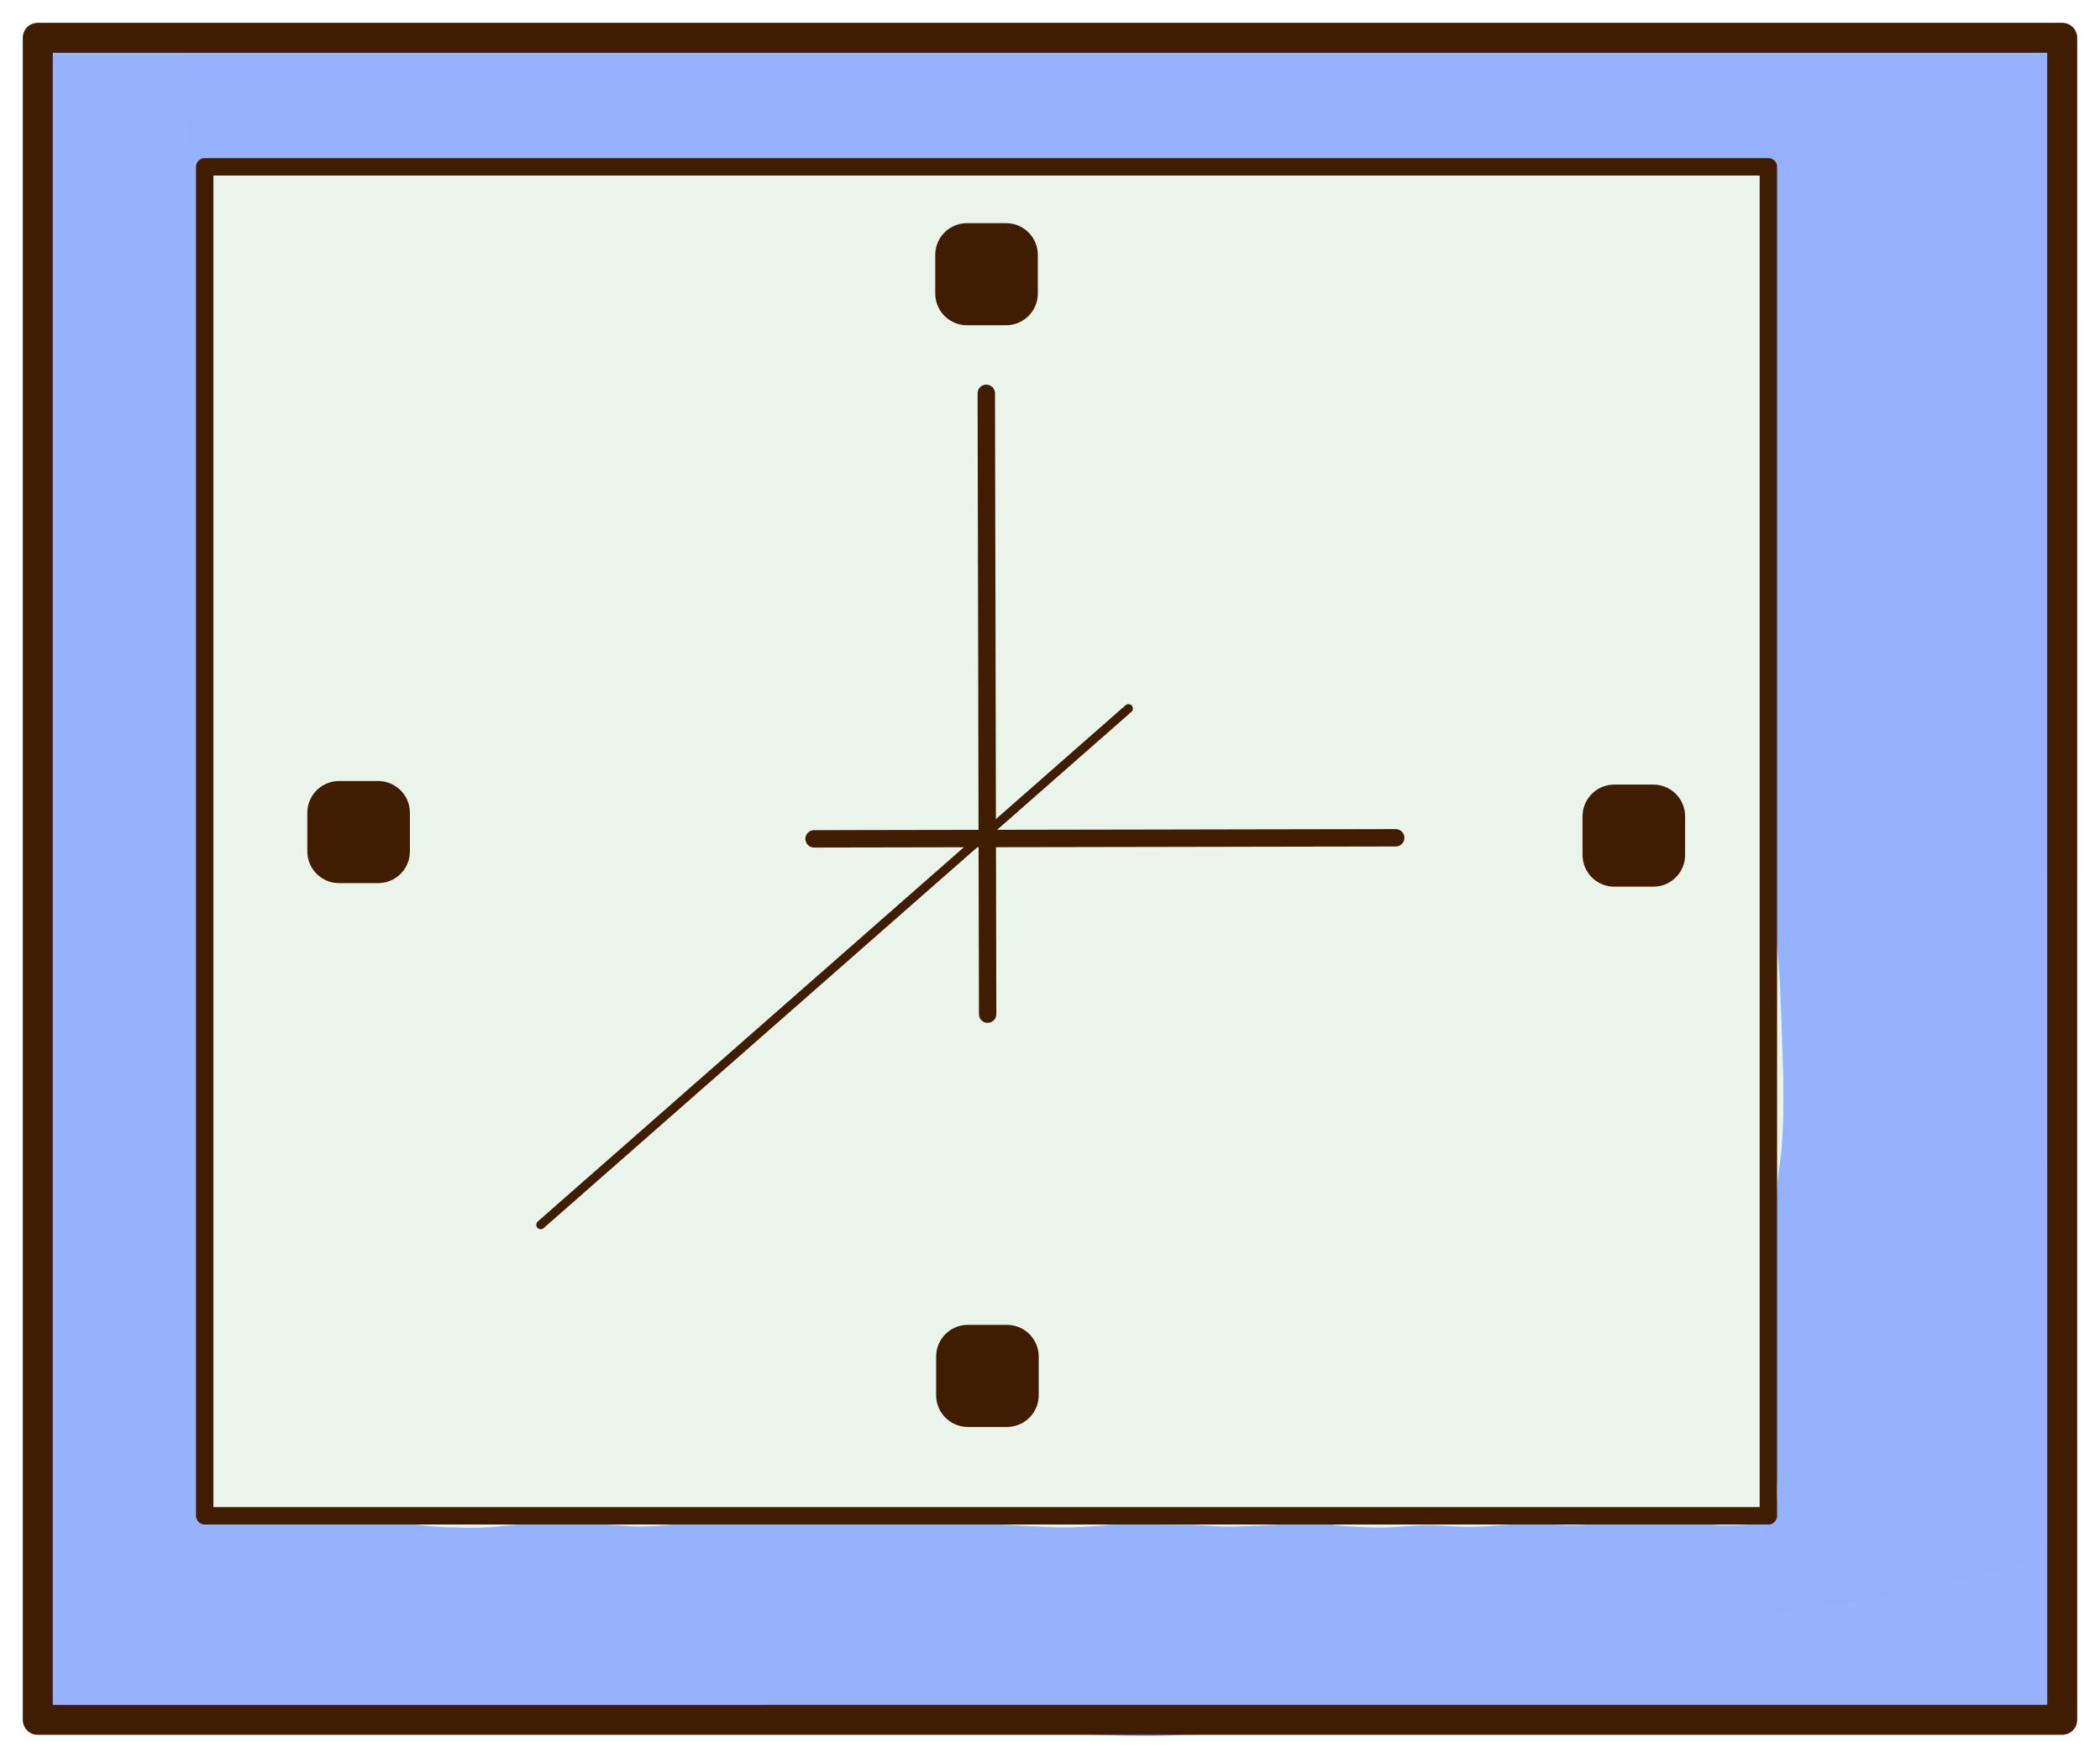
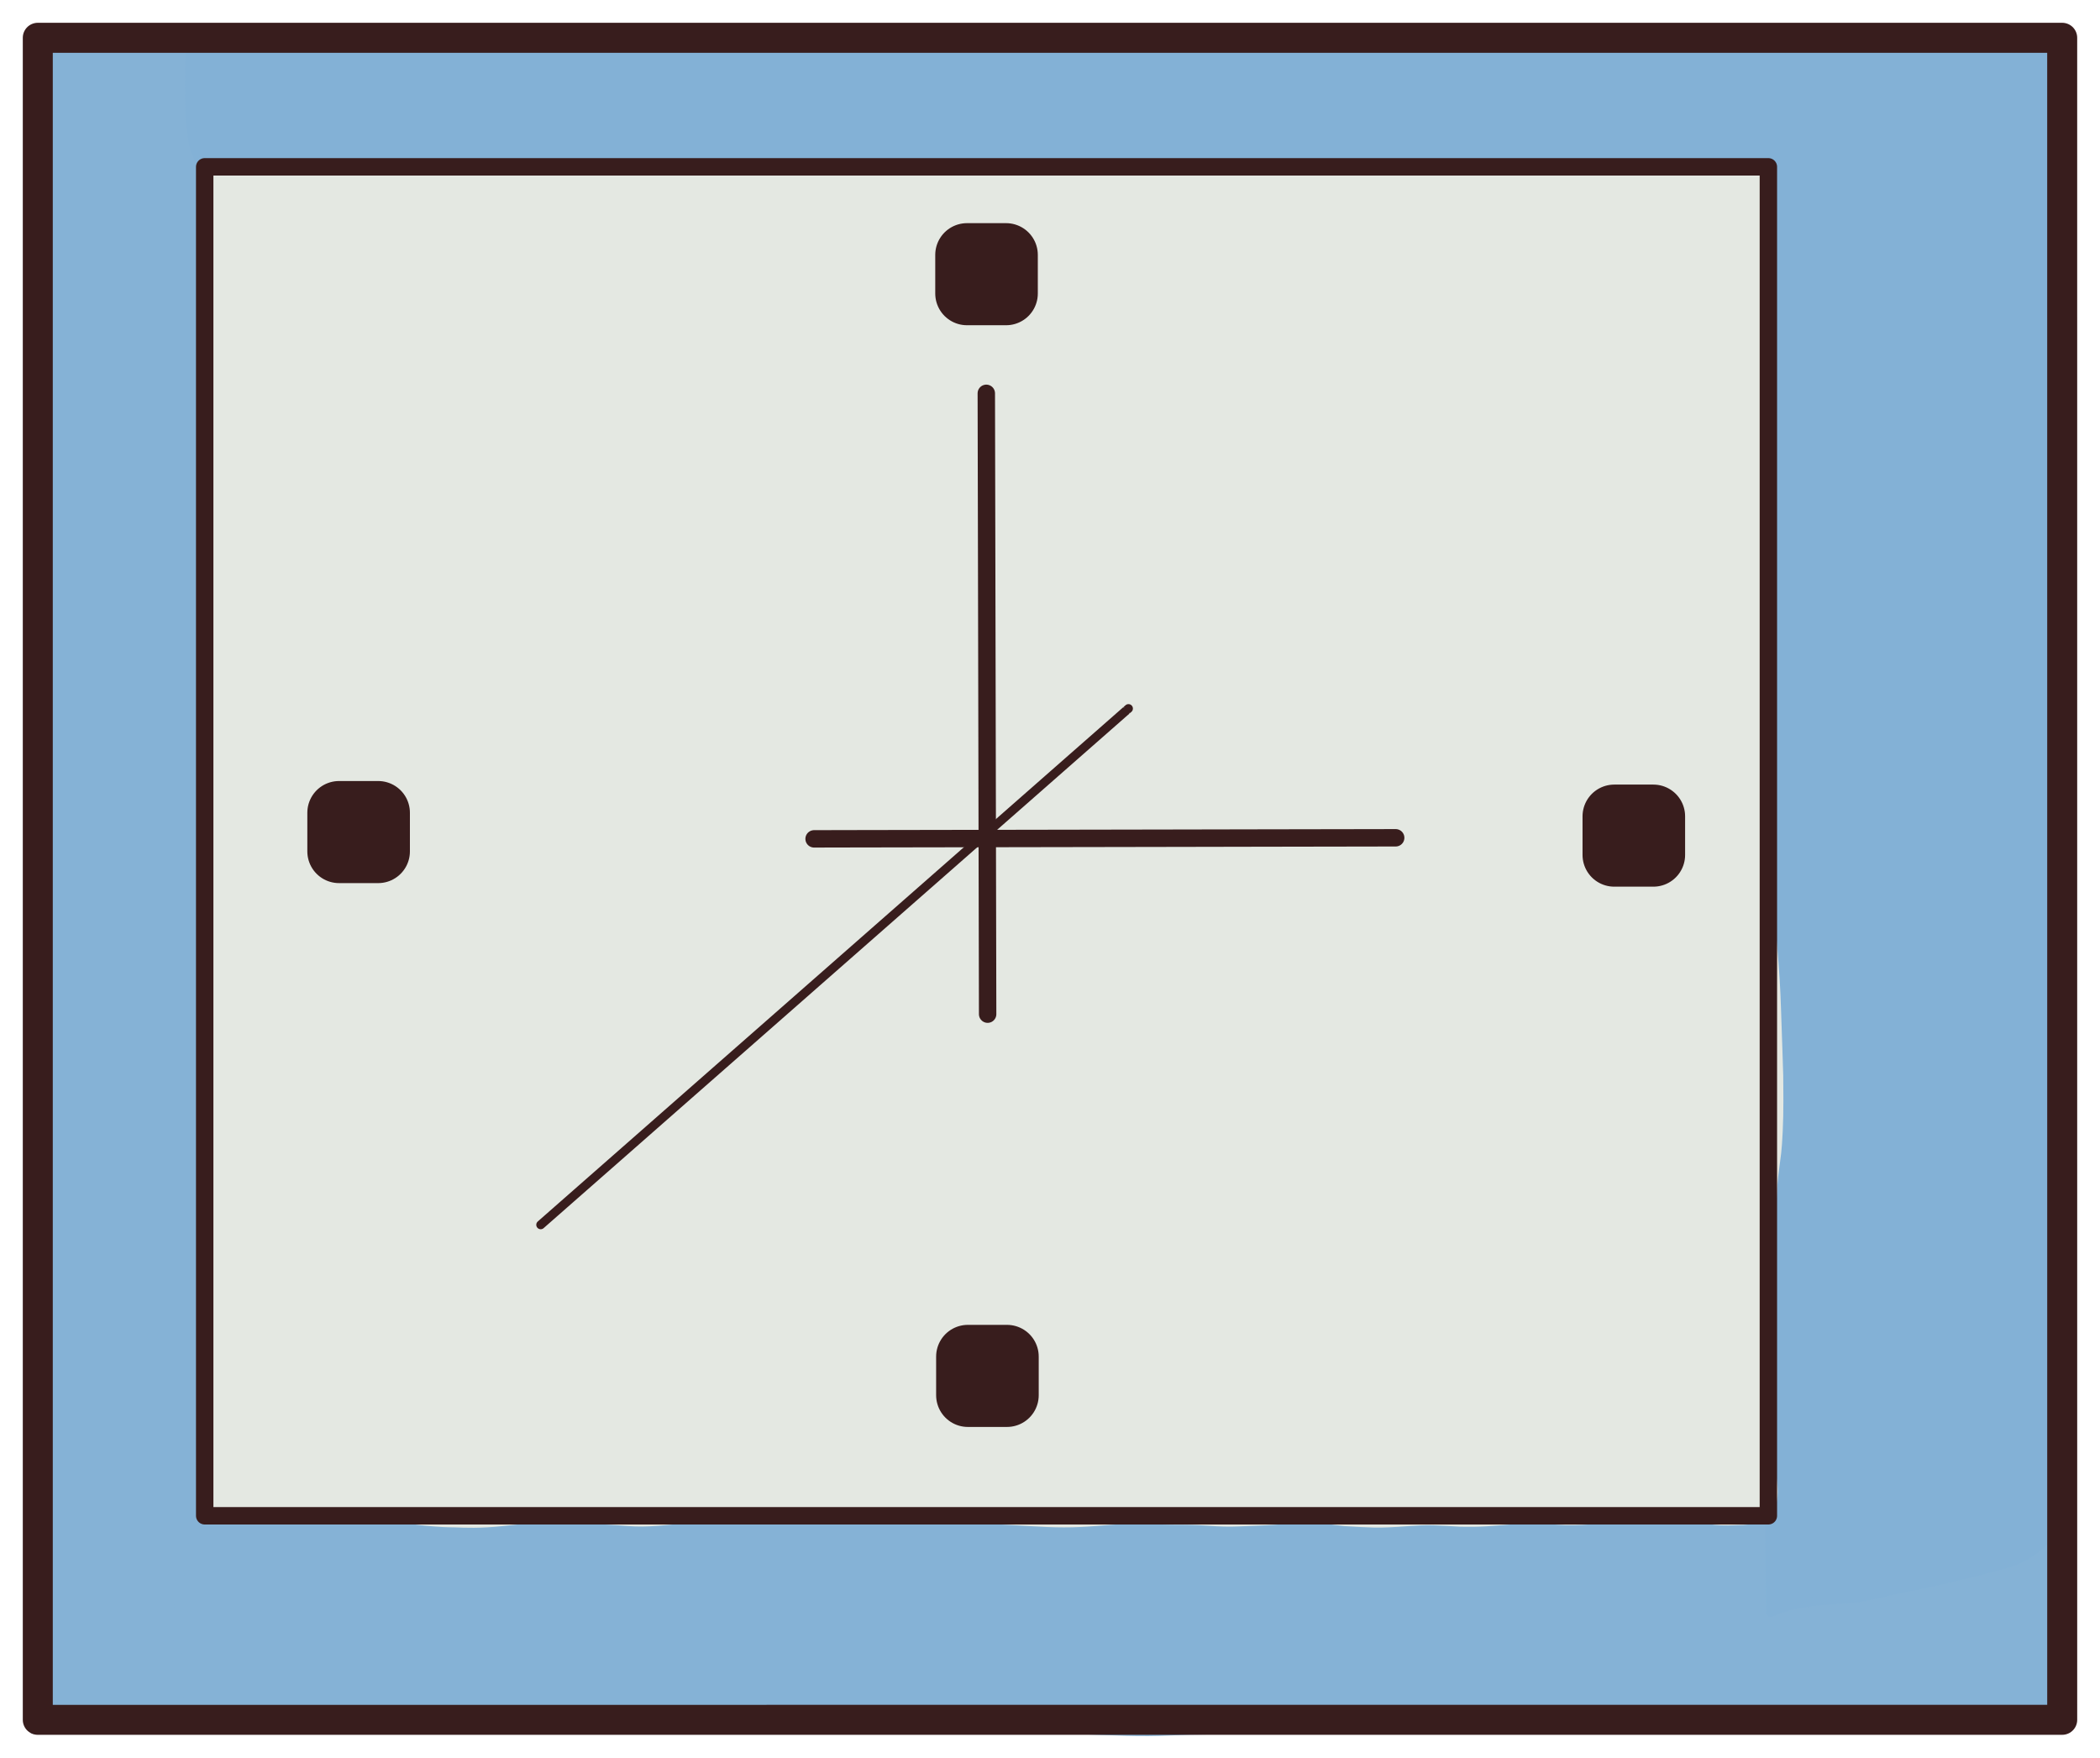
- <svg xmlns="http://www.w3.org/2000/svg" width="157.975" height="132.228" viewBox="-556.641 1191.061 118.481 99.171" style="filter: saturate(1.6) hue-rotate(20deg) brightness(1.1);">
-   <defs>
-     <linearGradient id="vaporOverlay" x1="0%" y1="0%" x2="100%" y2="100%">
-       <stop offset="0%" style="stop-color:rgb(255,80,220);stop-opacity:0.25" />
-       <stop offset="100%" style="stop-color:rgb(80,200,255);stop-opacity:0.25" />
-     </linearGradient>
-   </defs>
+ <svg xmlns="http://www.w3.org/2000/svg" width="157.975" height="132.228" viewBox="-556.641 1191.061 118.481 99.171">
  <g stroke-linecap="round" stroke-linejoin="round">
    <path fill="#6aa6d7" stroke="#6aa6d7" stroke-width=".5" d="M-545.504 1264.363q.002-.03-.082-.792-.084-.763-.201-2.457M-545.779 1260.494q-.015-.167.116-2.718" />
    <path fill="#85b2d6" stroke="#85b2d6" stroke-width=".5" d="M-554.404 1194.137q.031.003.82-.128.789-.13 1.387-.221.597-.091 1.51-.145.912-.053 1.443-.052.531.001.956.05.426.049.82.098.394.05.805.1.412.05.582.093.171.043.219.064.047.021.112.076.066.055.173.169.106.114.293 1.011.186.896.283 1.935.097 1.038.193 1.886.096.848.167 2.208.07 1.361.069 2.017-.001.655.001.875.003.219-.032.886t-.086 1.42q-.051.752-.203 2.307-.151 1.555-.232 2.367-.081.812-.121 1.217-.04.405-.103 1.431t-.097 1.684q-.034.657-.063 1.366-.03.708-.03 1.501-.001.793-.063 2.72t-.083 3.122q-.021 1.196-.015 1.668.005.472.012.739t.008.47q.001.203.011.761.011.558.077 2.245.034.843.055 1.464.02.62.033 1.216.012.597.021 1.131.009.535.045 1.523.036.987.077 2.31.04 1.322.047 2.056.007.734.023 1.456.015.722.042 1.677.026.955.04 1.708.014.753.016 1.579t-.004 1.457q-.006.63-.005.857.001.226-.005 1.068-.007.842-.021 2.375-.014 1.532-.035 2.765-.02 1.232-.048 2.164-.027.932-.038 1.638-.012.705-.006 1.423.006.718.023 1.093.018.374.033.629.015.255.017.967.002.712-.004 1.965-.006 1.254-.015 2.238-.01.984-.028 2.056-.019 1.072-.027 1.678-.007.606-.011.861-.005.255-.013.899-.009.644-.013 1.002-.005.358.012 1.12.016.762.053 2.082l.068 2.369q.031 1.048.063 2.153.031 1.105.034 1.732.002.628-.004 1.264-.005.636-.05 1.2-.045.563-.127.92-.082.358-.153.502-.071.144-.19.295-.118.152-.173.216-.055.064-.214.207-.159.144-.325.242-.166.097-.314.129-.149.032-.469.15-.319.118-.605.197-.286.08-.49.109-.203.028-.601.097-.399.069-.804.088-.406.018-.782.003-.376-.016-.713-.021-.337-.005-.679-.017-.342-.013-.591.004-.248.016-.386.034-.139.018-.315.031-.176.012-.418.034-.242.023-.354.029-.112.007-.518.062l-.306.08q.004-1.513.009-3.001.004-1.487.01-2.964l.01-2.953q.005-1.475.011-2.951l.01-2.951q.006-1.476.011-2.952.005-1.475.011-2.951l.01-2.951q.006-1.476.011-2.952.005-1.475.011-2.951l.01-2.951q.006-1.476.011-2.952.005-1.475.011-2.951l.01-2.951q.006-1.476.011-2.952.005-1.475.011-2.951l.01-2.951q.006-1.476.011-2.952.005-1.475.011-2.951l.01-2.951q.006-1.476.011-2.952.005-1.475.011-2.951.005-1.476.011-2.951l.01-2.952q.006-1.475.011-2.951l.01-2.951q.006-1.476.011-2.952.005-1.475.011-2.951l.01-2.951q.006-1.476.011-2.952.006-1.475.011-2.951.005-1.476.011-2.951Z" />
    <path fill="#85b2d6" stroke="#85b2d6" stroke-width=".5" d="M-545.927 1277.124q-.105.119-.324.996-.22.877-.276 2.586-.056 1.709-.072 2.568-.017.86-.059 1.644-.042.784-.033 1.166.008.382.08.615.072.233.131.335.06.102.165.207.105.106.142.135.036.028.21.12.174.091.303.132.13.04.974.153.844.113 1.795.172.951.06 1.726.115.776.056 1.283.06.506.003.884-.003t1.1-.005q.722 0 1.293.029.57.028.872.056.302.028 1.385.161 1.082.133 2.784.15 1.701.017 2.979-.016 1.277-.032 2.069-.064.791-.032 1.251-.068.46-.036 1.866-.096 1.405-.06 2.438-.09 1.033-.03 1.621-.068.588-.039 1.512-.133t2.227-.081q1.304.013 2.107.079.803.066 2.263.176 1.46.109 2.531.138 1.07.029 1.569.032.499.002 2.4.099 1.901.098 2.869.145.968.048 1.431.046.464-.001 1.247-.032.784-.032 2.826.051 2.042.082 3.291.117 1.249.036 2.478-.02 1.228-.055 2.012-.053.784.002 2.482-.039 1.698-.04 2.529-.1.831-.06 1.662-.113.83-.053 1.333-.086.503-.033 1.044-.047.54-.013.997-.022.456-.008 1.01-.015.553-.007 1.052-.013.499-.006.944-.011.446-.005.837-.009l.898-.009q.506-.005.998-.017.493-.012.956-.039.464-.028 1.011-.058.546-.03.832-.046.286-.016.617-.028.332-.013.803-.027.472-.014.929-.027.456-.014.898-.027t.798-.021q.356-.008.761-.014.406-.006.886-.031.481-.025.744-.049t.803-.008q.54.015.947.027.406.013.882.02.476.008.709.017.233.01.302.016.069.005.413.011.344.005.606.004.261 0 .48.013.218.014.368.018.15.004.697-.014.546-.018 1.292-.024.745-.006 1.363-.024.617-.018 1.211-.031.593-.013 1.369-.027.776-.013 1.369-.028.592-.015 1.002-.03.409-.016.838-.035.429-.019.877-.04.448-.022.829-.04.381-.019.854-.039t1.111.039q.638.059 1.16.143.523.085 1.142.208.62.124.963.182.344.058.451.071.108.013.393-.009.285-.022.458-.072.172-.05.272-.115.101-.065.136-.101.036-.036.096-.087.06-.052.162-.152.102-.101.181-.221.022-.104.06-.324.039-.22-.022-.655-.06-.434-.168-1.14-.107-.706-.171-1.211-.065-.506-.151-1.01-.085-.504-.12-.835-.034-.331-.03-.545.004-.215.016-.497.012-.283.031-.504.019-.222.109-.925.091-.702.122-1.165.031-.464.024-.735-.006-.27-.046-.447t-.098-.301q-.058-.125-.166-.32-.109-.196-.317-.491-.019-.03-.617-.272-.632.05-1.243.097-.612.047-1.208.091t-1.137.077q-.541.032-1.028.053-.972.041-1.814.054-.842.013-1.65.019-.809.006-1.613.011-.805.006-1.609.011l-1.608.01-1.608.01-1.608.01-1.608.01-1.608.01-1.607.01-1.608.01q-.804.006-1.608.011l-1.608.01-1.608.01-1.608.01-1.608.01-1.608.01-1.608.01-1.608.01-1.608.01-1.608.01q-.804.006-1.608.011l-1.608.01-1.608.01-1.608.01-1.608.01-1.608.01-1.608.01-1.608.01-1.608.01q-.804.005-1.608.011l-1.608.01-1.608.01-1.608.01-1.607.01-1.608.01-1.608.01-1.608.01-1.608.01-1.608.01q-.804.005-1.608.011l-1.608.01-1.608.01-1.608.01-1.608.01-1.608.01-1.608.01-1.608.01-1.608.01-1.608.01q-.804.006-1.608.011l-1.608.01-1.608.01-1.608.01-1.608.01-1.608.01-1.608.01-1.608.01q-.803.005-1.608.011l-1.607.01-1.608.01-1.608.01Z" />
    <path fill="#83b1d6" stroke="#83b1d6" stroke-width=".5" d="M-457.87 1193.586q.029-.008.073.01.053.029.496.013.443-.017 1.399-.001.957.016 1.931.075.975.06 2.374-.001.7-.031 1.291-.053.592-.022 1.076-.036.484-.015.935-.006.451.009.869.033.417.023.76.025.342.002.61-.011.267-.013.56-.065.294-.052.613-.139.319-.086.619-.156.299-.069.717-.13t.653-.027q.234.035.409.053.175.017.792.096t.681.118q.065.038.309.129.244.09.343.156.1.066.144.126.044.06.082.141.037.081.103.248.066.168.104.384.038.216.051.486.013.271-.006.611-.019.34-.064.823-.045.483-.085.845-.04.362-.096.743-.057.38-.103.638-.046.257-.116.601-.07.343-.126.616-.055.272-.12.589-.064.317-.125.771-.061.455-.117 1.049-.088 1.195-.067 1.782.021.588.06.841.039.254.078.514t.085.609q.046.349.07.624.024.275.032.478.007.203-.005.556-.013.352-.047.836-.033.484-.006.997.027.513.117 1.103.09.59.129 1.1.039.51.028.89-.011.379-.044.825-.033.447-.087.784-.054.337-.109.716-.056.379-.071.711-.016.332.04.768.055.436.152.841.197.815.284 1.315.087.501.043.947-.044.446-.051.887-.008.441.015 1.022t-.029 1.002q-.051.422-.097.703-.118.556-.221 1.078-.102.523-.124.681-.022.157-.042.384-.021.228-.031.58-.01.352-.007.69.004.34.01.664.018.649.025 1.006.007.356.009.733.002.377.002.892-.001.515.013.994.013.479.041.921.055.886.069 1.909.014 1.022.009 1.538-.006.517.011 1.136.017.62.026 1.511.009.891.033 1.54.025.648.043 1.349.018.701.001 1.314-.017.612-.01 1.13.008.518.037.985.029.468.084 1.615.055 1.147.095 1.936.04.789.068 1.485.028.695.047 1.05.019.356.022.605.003.25 0 .89-.003.641.036 2.235.04 1.595.045 2.53.005.935.001 1.303-.004.369-.004.876-.001.507.002 1.163.002.656-.01 1.27-.013.614-.016.907-.003.294.03.959.033.666.041 1.112.008.446-.014 1.031-.022.586-.006 1.217.015.631.02 1.436.005.806-.011 1.537-.016.73-.047 1.159-.031.43-.191 1.753-.161 1.323-.202 1.737-.042.415-.142 1.313-.1.899-.173 1.304-.074.405-.152.63-.078.226-.169.399-.09.174-.347.439-.257.264-.614.5-.356.236-.57.339-.215.104-.421.188-.205.084-1.075.324-.869.241-1.383.361-.514.121-1.382.324-.868.204-1.297.295-.429.092-.769.151-.34.058-.981.211-.641.152-1.128.258-.488.105-.88.154t-.638.059q-.246.011-.395.026-.15.014-.287.023-.136.009-.579.047-.442.039-.687.077-.245.038-.431.069l-.357.059q-.17.027-.312.063-.142.037-.389.116-.247.078-.327.114-.079.035-.424.172-.004-.345-.009-.691-.004-.345-.009-.691l-.008-.691q-.005-.345-.009-.691-.005-.345-.009-.691-.004-.346-.009-.691-.004-.346-.009-.691-.004-.346-.009-.691l-.008-.691q-.005-.346-.009-.692-.005-.345-.009-.691-.004-.345-.009-.691-.004-.345-.009-.691-.004-.345-.009-.691l-.008-.691q-.005-.346-.009-.691-.005-.346-.009-.691-.004-.346-.009-.691-.004-.346-.009-.691-.004-.346-.009-.692l-.008-.691q-.005-.345-.009-.691-.005-.345-.009-.691-.005-.346-.009-.691-.004-.345-.009-.691-.004-.346-.009-.691l-.008-.691q-.005-.346-.009-.692-.005-.345-.009-.691-.005-.345-.009-.691-.004-.345-.009-.691-.004-.345-.009-.691l-.008-.691q-.005-.346-.009-.691-.005-.346-.009-.691-.005-.346-.009-.691-.004-.346-.009-.691-.004-.346-.009-.692l-.008-.691q-.005-.345-.009-.691-.005-.345-.009-.691-.005-.345-.009-.691-.004-.345-.009-.691-.004-.346-.009-.691l-.008-.691q-.005-.346-.009-.691-.005-.346-.009-.692-.005-.345-.009-.691-.004-.345-.009-.691-.004-.345-.009-.691l-.008-.691q-.005-.346-.009-.691-.005-.345-.009-.691-.004-.346-.009-.691-.004-.346-.007-.691-.003-.346-.005-.691-.001-.346.003-.691.005-.345.018-.69.013-.345.037-.689t.056-.689q.032-.344.061-.688.028-.344.043-.69.014-.345.01-.692-.003-.346-.012-.695-.01-.349-.009-.699.002-.349.02-.699.018-.35.042-.698.024-.348.037-.692.012-.344.007-.681-.006-.337-.018-.666-.011-.329-.013-.653-.002-.323.007-.645.009-.323.026-.649.017-.325-.002-.67-.019-.344-.042-.693-.023-.349-.042-.697-.018-.348-.015-.688.004-.34.03-.67t.063-.655q.037-.325.08-.646.043-.321.059-.652t.022-.667q.005-.336-.014-.685-.019-.348-.073-.718l-.111-.744q-.056-.374-.089-.744-.033-.37-.026-.726.007-.356.046-.699.04-.343.081-.681.041-.339.056-.683.016-.344-.021-.704-.037-.36-.085-.729-.049-.368-.077-.74-.029-.371-.017-.739t.054-.73q.042-.362.088-.719.045-.357.042-.709-.003-.352-.03-.702-.028-.35-.067-.698-.038-.347-.062-.692t-.023-.687q0-.342.022-.683.021-.34.039-.68.018-.339.013-.677-.004-.338-.051-.671-.046-.332-.1-.655-.053-.322-.086-.627-.033-.305-.028-.592.006-.287.042-.567.036-.28.078-.578.042-.297.075-.634.033-.337.032-.745-.001-.407.002-.851.003-.445.022-.893.02-.449.046-.866.026-.418.027-.794.001-.376-.065-.712-.066-.335-.165-.652-.099-.316-.203-.629-.103-.312-.183-.632-.08-.319-.128-.649-.049-.33-.075-.669-.025-.338-.037-.681-.013-.343-.02-.687-.006-.345-.011-.69l-.01-.691q-.005-.346-.009-.691-.004-.346-.009-.691ZM-545.639 1193.439l90.436.077" />
    <path fill="#83b1d6" stroke="#83b1d6" stroke-width=".5" d="m-545.877 1193.831-.042.063q-.009.027-.017.465-.008.438-.011.853-.003.415-.006.929-.004.513.03 1.276t.122 1.324q.088.561.186.823.099.262.232.553.219.128.472.222.254.094.705.175.451.081.628.094.177.014.581.031.404.016.528.025.125.009.557.048.431.039.645.056.214.016.854-.024.64-.041 1.251-.061.612-.02.974-.008t.833-.003q.47-.016 1.537-.072 1.067-.056 1.684-.068.616-.011 1.502-.048.886-.036 1.523-.093.637-.058 1.319-.092.682-.034 1.033-.045.351-.01.848-.03.497-.02 1.154-.033.657-.013 1.034-.003.377.011 1.384.035 1.007.024 1.753.017.746-.008 1.216-.006t.846.005q.376.004 1.425.063 1.049.06 1.829.078.779.019 1.186.018.407-.001.829.001.421.002.528.002.106 0 .367.003.262.003.865-.007.604-.01 1.949-.056 1.344-.046 2.196-.049.851-.002 1.317-.008.465-.006 1.22-.013.754-.006 1.615.032t1.684.071q.823.032 1.63.061.808.029 1.286.032.478.004 2.194-.002 1.715-.005 3.089-.029 1.374-.024 2.267-.042.893-.019 1.492-.004t.951.03q.352.015.826.033.475.018.94.036.466.017 1.91.049 1.444.031 3.546.062t3.362.044q1.26.012 1.836.023.576.009 1.72.03 1.144.021 1.705.014.561-.008 1.426-.037.864-.03 1.613-.071.749-.041 1.397-.075.647-.033 1.606-.062.959-.029 1.884-.066.925-.037 1.476-.034.552.003 1.013.021.462.017.899.027.436.01.738.006t1.146-.01q.845-.007 1.268-.002.424.006 1.176-.056.751-.061 1.217-.1.465-.039.779-.081.068-.016.694-.325.011-.034.135-.313.123-.279.17-.454.047-.175.062-.271.014-.096.043-.437.029-.34.066-.73.037-.39.119-.959.082-.569.116-.882.034-.312.044-.391.01-.079.025-.277.015-.197.007-.331t-.019-.374q-.011-.241-.012-.357-.002-.116.01-.294t.015-.342l-.015-.033.012-.063" />
    <path fill="#e4e8e2" stroke="#e4e8e2" stroke-width=".5" d="m-544.861 1200.734.425-.017q.08.01.373.017.293.007.692.049.4.042.68.059.28.017.574.021.294.004.59-.022.297-.027.6-.067.303-.039.563-.071.26-.033.591-.037.332-.004.61.001.278.004.588.031.31.027.648.056.338.03.66.043.322.014.629.019.307.005.715-.033t.925-.043q.517-.004.951.024.435.029.784.062.349.033.62.057.272.024.562.05.291.026.546.037.255.012.645.006.39-.007.699-.019.309-.012.667-.03.358-.018.649-.027.292-.01.629-.009.337 0 .726.021.389.02.788.033.398.014.732.022.333.009.735.013.401.004.752-.003.351-.008.803-.045.452-.038.858-.106.407-.068.807-.138.401-.069.803-.113.403-.043.912-.063.508-.02 1.104-.012.596.007 1.141.01.546.003.884.041.338.037.622.054.283.018.632.02.349.001.777-.023.427-.025.918-.034.491-.01.904.057.412.066.776.135.363.07.696.103.333.033.673.023.341-.009.613-.036.271-.026.588-.075.317-.048.583-.077.266-.029.59-.042.324-.014.636.001.313.015.662.034.35.019.754.011t.861-.036q.458-.025.857-.03.4-.005.744.004.343.009.639.013.296.005.675.003.379-.001.818-.014.439-.014.799.013.727.032 1.013.05.286.019.6.039t.752.032q.439.011.887.005.447-.006.785-.017.338-.011.716-.024.377-.014.741-.028t.713-.027q.35-.014.686-.027.336-.013.658-.025.322-.013.63-.025.309-.011.75-.028.442-.017.975-.038 2.133-.082 3.1-.09.968-.009 2.181-.018 1.214-.008 1.962-.018.748-.01 1.795-.005 1.046.006 2.994.068 1.947.062 2.934.096.987.034 3.57.008 2.583-.025 4.431-.028 1.848-.002 2.815.033.484.017 1.008.034.524.016 1.09.03.565.014 1.079.018.514.004.985-.013.471-.016.861-.047.391-.031.852-.092.461-.061.945-.117.484-.055 1.258-.078.313.093.62.507.307.413.324.95.017.538-.011.94-.027.403-.082.839-.056.435-.095.788-.039.352-.069.632-.029.279-.041.652-.011.373 0 .833.012.46.018.732.005.272-.002.364-.007.093-.011.373-.003.28-.005.536-.002.257-.003.583l-.002.632q-.001.306-.003.732-.002.427-.004.913-.006.971-.012 1.431-.006.459.041 1.158.047.699.058 1.064.011.364-.051 1.603-.061 1.238-.094 2.014-.033.775-.044 1.593-.01.817-.023 1.28-.014.462-.059 1.715-.045 1.252-.012 2.888t.054 2.418q.02.781.027 1.62.006.838.031 1.478t.068 1.433q.044.793.037 1.232-.007.439-.06 1.913-.053 1.475-.034 2.531.018 1.056.077 2.018.06.962.144 1.623.085.661.232 2.368.147 1.707.193 3.188.046 1.482.084 2.438.037.957.045 1.431.007.474.009 1.384.001.911-.037 1.725-.038.813-.087 1.226-.048.412-.132 1.027t-.122 1.425q-.038.81-.093 1.962t-.072 1.689q-.016.537-.084 1.481-.069.944-.106 2.206-.037 1.261-.039 1.921-.001.659.018.951.018.292.028.535.009.243.011.516.003.273-.004.6-.007.326-.002.614.006.288.025.649.02.36.043.651.023.29.061.621.039.331.077.57.037.239.073.523.036.283.078.602.042.32.043.584 0 .264-.047.48-.048.215-.164.444t-.234.346q-.118.117-.276.252-.048.032-.985.103-.456.021-.852.028-.396.008-.727-.033-.331-.04-.554-.071-.223-.03-.434-.054-.211-.023-.452-.042-.24-.019-.454-.027-.214-.008-.625.026-.411.034-.983.068-.572.035-.911.022-.34-.013-.675-.028-.335-.014-.627-.013-.292 0-.675.034-.383.034-.738.062-.354.029-.822.039-.469.011-.935-.025-.467-.035-.87-.066-.403-.03-.772-.015-.368.015-.734.045-.365.03-.723.06-.357.031-.956.07-.598.039-1.416.023-.402-.024-.785-.048-.382-.024-.746-.035-.365-.011-.71.005-.345.017-.676.039-.66.052-1.154.073-.494.022-.823.011-.328-.01-.739-.029-.411-.019-.903-.053-.245-.024-.549-.065-.303-.041-.669-.092-.365-.051-.809-.038-.445.012-.962.045-.523.044-1.038.079-.515.034-1.002.05-.486.017-.929.038-.442.022-.846.01-.404-.012-.776-.041t-.741-.045q-.369-.016-.732-.017-.362-.001-.695-.004-.333-.003-.593-.011-.26-.008-.555-.016-.295-.007-.484-.015t-.468-.015q-.279-.006-.668.017-.39.023-.741.052-.351.029-.784.063-.433.035-.887.057-.455.022-.918.021-.463-.001-.939-.021-.475-.02-.975-.05-.5-.03-.938-.056-.438-.026-.817-.045-.38-.02-.701-.034-.32-.013-.582-.02-1.049-.028-1.794-.05-.745-.021-1.717-.034-.973-.014-2.128-.078-1.155-.065-1.738-.093-.583-.028-2.509-.049-.482-.006-.948-.005-.466.001-.916.008-.45.008-.885.021-.435.014-.854.033-.419.02-.824.046-.406.026-.798.059-.393.032-.771.07-.378.037-.742.08-.724.081-1.278.124t-.937.046q-.384.003-.751-.025-.367-.027-.643-.049-.276-.022-.594-.037-.319-.014-.615-.011-.297.003-.686.006-.39.003-.747-.009-.357-.011-.723-.033-.365-.022-.752-.036-.386-.015-.694.005-.307.02-.508.038-.2.019-.513.054-.312.034-.73.078-.417.043-.801.065-.384.022-.735.024-.351.001-.595-.006t-.462-.016q-.217-.009-.377-.007-.16.002-.72-.039-.561-.041-.915-.087-.355-.046-.779-.106-.423-.06-.867-.077-.444-.018-1.142.01-.698.028-1.327.034-.629.006-1.262.017-.633.011-1.16-.04-.527-.051-.951-.147-.424-.096-.653-.127-.229-.031-.439-.052-.21-.021-.314-.038-.103-.016-.249-.049-.146-.032-.367-.071-.221-.04-.371-.053-.151-.013-.204-.009-.053.004-.3-.001-.246-.004-.427-.004t-.448.069q-.148-.023-.252-.007l-.184-.002-.546.106q.007-.583.013-1.167l.012-1.168q.007-.584.013-1.167l.012-1.168q.007-.584.013-1.168.006-.583.013-1.167l.012-1.168q.007-.583.013-1.167l.012-1.168q.007-.584.013-1.167l.012-1.168q.007-.584.013-1.167.006-.584.013-1.168l.012-1.168q.006-.583.013-1.167l.012-1.168q.007-.584.013-1.167.006-.584.013-1.168l.012-1.167q.006-.584.013-1.168l.012-1.168q.006-.583.013-1.167l.012-1.168q.007-.583.013-1.167l.012-1.168q.007-.584.013-1.167.006-.584.013-1.168l.012-1.168q.006-.583.013-1.167l.012-1.168q.007-.583.013-1.167l.012-1.168q.007-.584.013-1.167l.012-1.168q.007-.584.013-1.167.006-.584.013-1.168l.012-1.167q.006-.584.013-1.168l.012-1.168q.007-.583.013-1.167.006-.584.013-1.168l.012-1.167q.006-.584.013-1.168l.012-1.168q.006-.583.013-1.167l.012-1.168q.007-.583.013-1.167l.012-1.168q.007-.583.013-1.167.006-.584.013-1.168l.012-1.167q.006-.584.013-1.168l.012-1.167.012-1.168q.006-.584.009-1.167.002-.583-.009-1.165-.011-.582-.049-1.16-.039-.578-.096-1.154-.058-.576-.124-1.151-.067-.576-.1-1.162t-.053-1.203q-.019-.618.02-1.327.031-.356.06-.733.029-.376.039-.771.011-.395.002-.779-.008-.384-.027-.758Z" />
    <path fill="none" stroke="#381d1d" stroke-width="1.692" d="M-554.509 1193.193h114.216l.001 94.906-114.217.001Z" />
    <path fill="none" stroke="#381d1d" stroke-width=".982" d="M-545.092 1200.474h88.222v76.113h-88.222Z" />
    <path fill="none" stroke="#381d1d" stroke-width="3.58" d="M-537.512 1236.919h2.208v2.18h-2.208ZM-502.085 1205.442h2.207v2.18h-2.207ZM-465.565 1237.12h2.207v2.18h-2.207ZM-502.035 1267.604h2.208v2.18h-2.208Z" />
    <path fill="none" stroke="#381d1d" stroke-width=".982" d="m-500.994 1213.254.075 35.029M-510.71 1238.392q.332-.001.214-.001h.269q.414-.001.277-.001h.201q.359-.001.296-.001l3.819-.007q3.85-.007 6.354-.011 2.504-.005 5.063-.009 2.56-.005 4.472-.008 1.912-.004 3.938-.008 2.026-.003 3.328-.006 1.301-.002 2.403-.004l2.179-.004h-.119q-.384.001-.246.001h-.118" />
    <path fill="none" stroke="#381d1d" stroke-width=".5" d="M-492.973 1231.04q-.113.099-.111.097-.153.134-.98.861-.828.726-2.035 1.787-1.208 1.061-4.809 4.225-3.602 3.163-5.576 4.898-1.975 1.734-4.137 3.634-2.163 1.899-3.382 2.971-1.22 1.071-1.912 1.679-.693.608-1.337 1.174t-1.883 1.654l-2.253 1.98q-1.014.89-1.585 1.392-.571.501-1.443 1.267-.873.767-1.719 1.51" />
  </g>
-   <rect width="100%" height="100%" fill="url(#vaporOverlay)" style="mix-blend-mode:overlay; pointer-events:none;" />
</svg>
